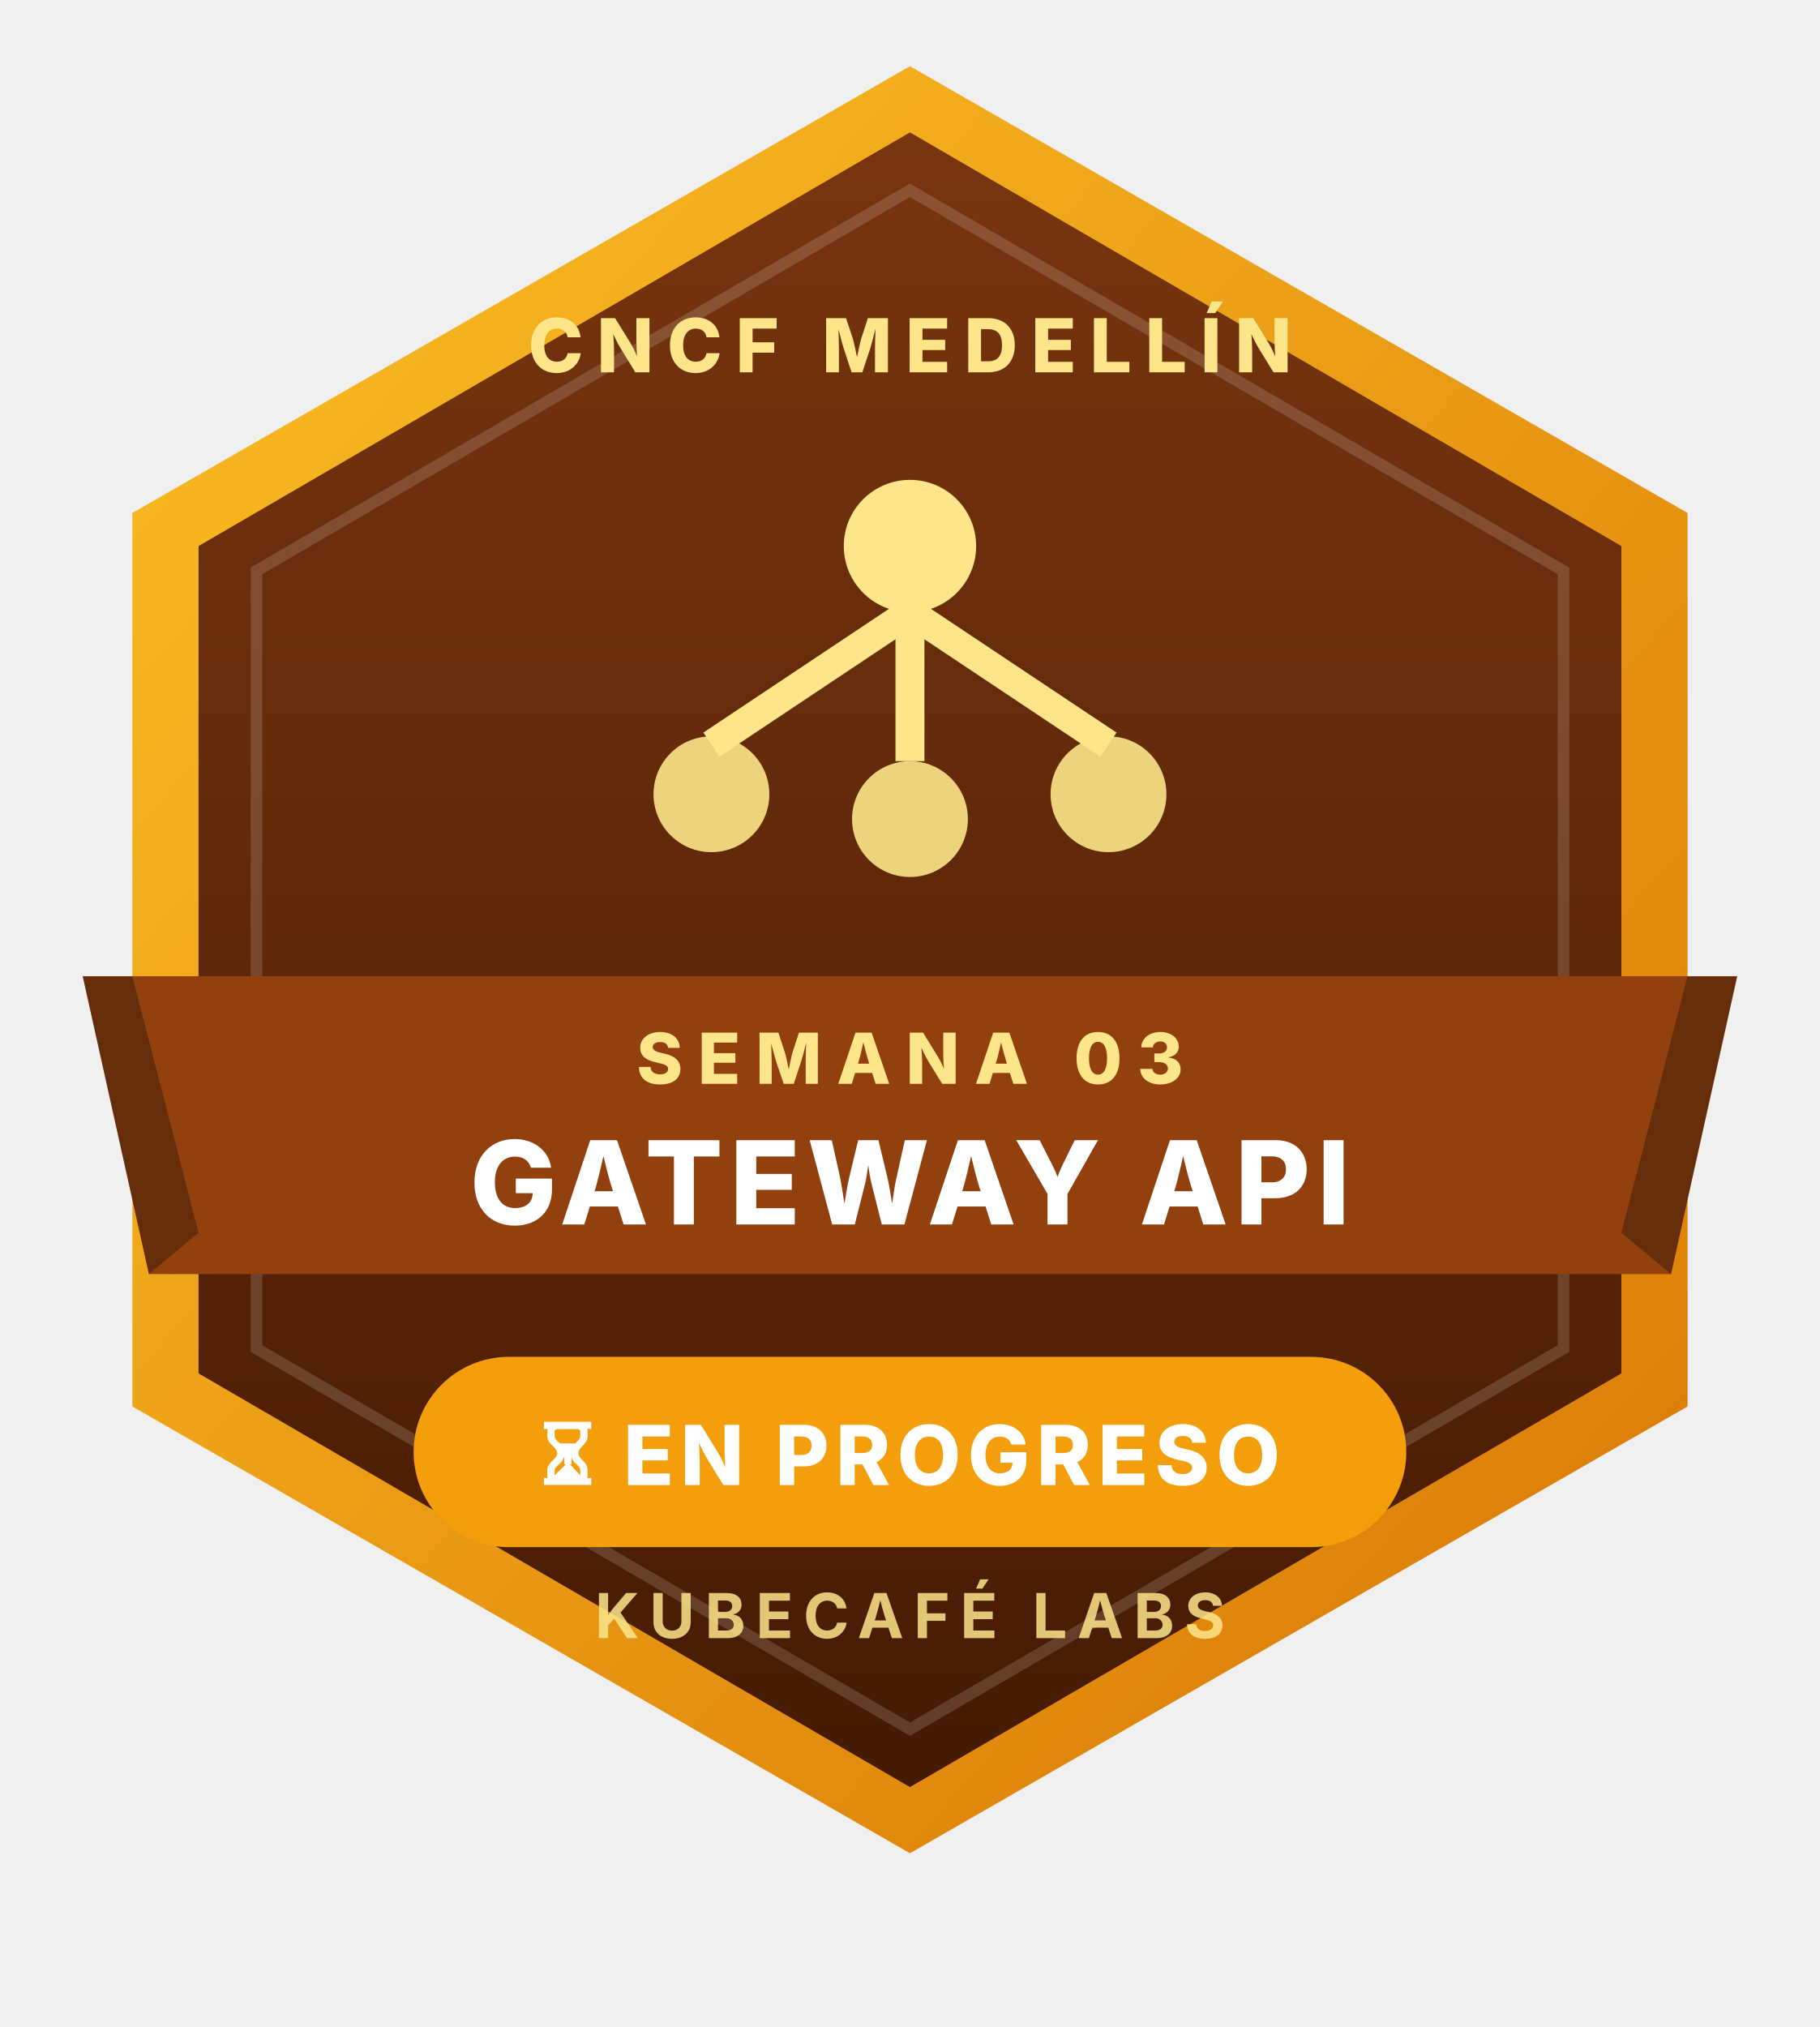
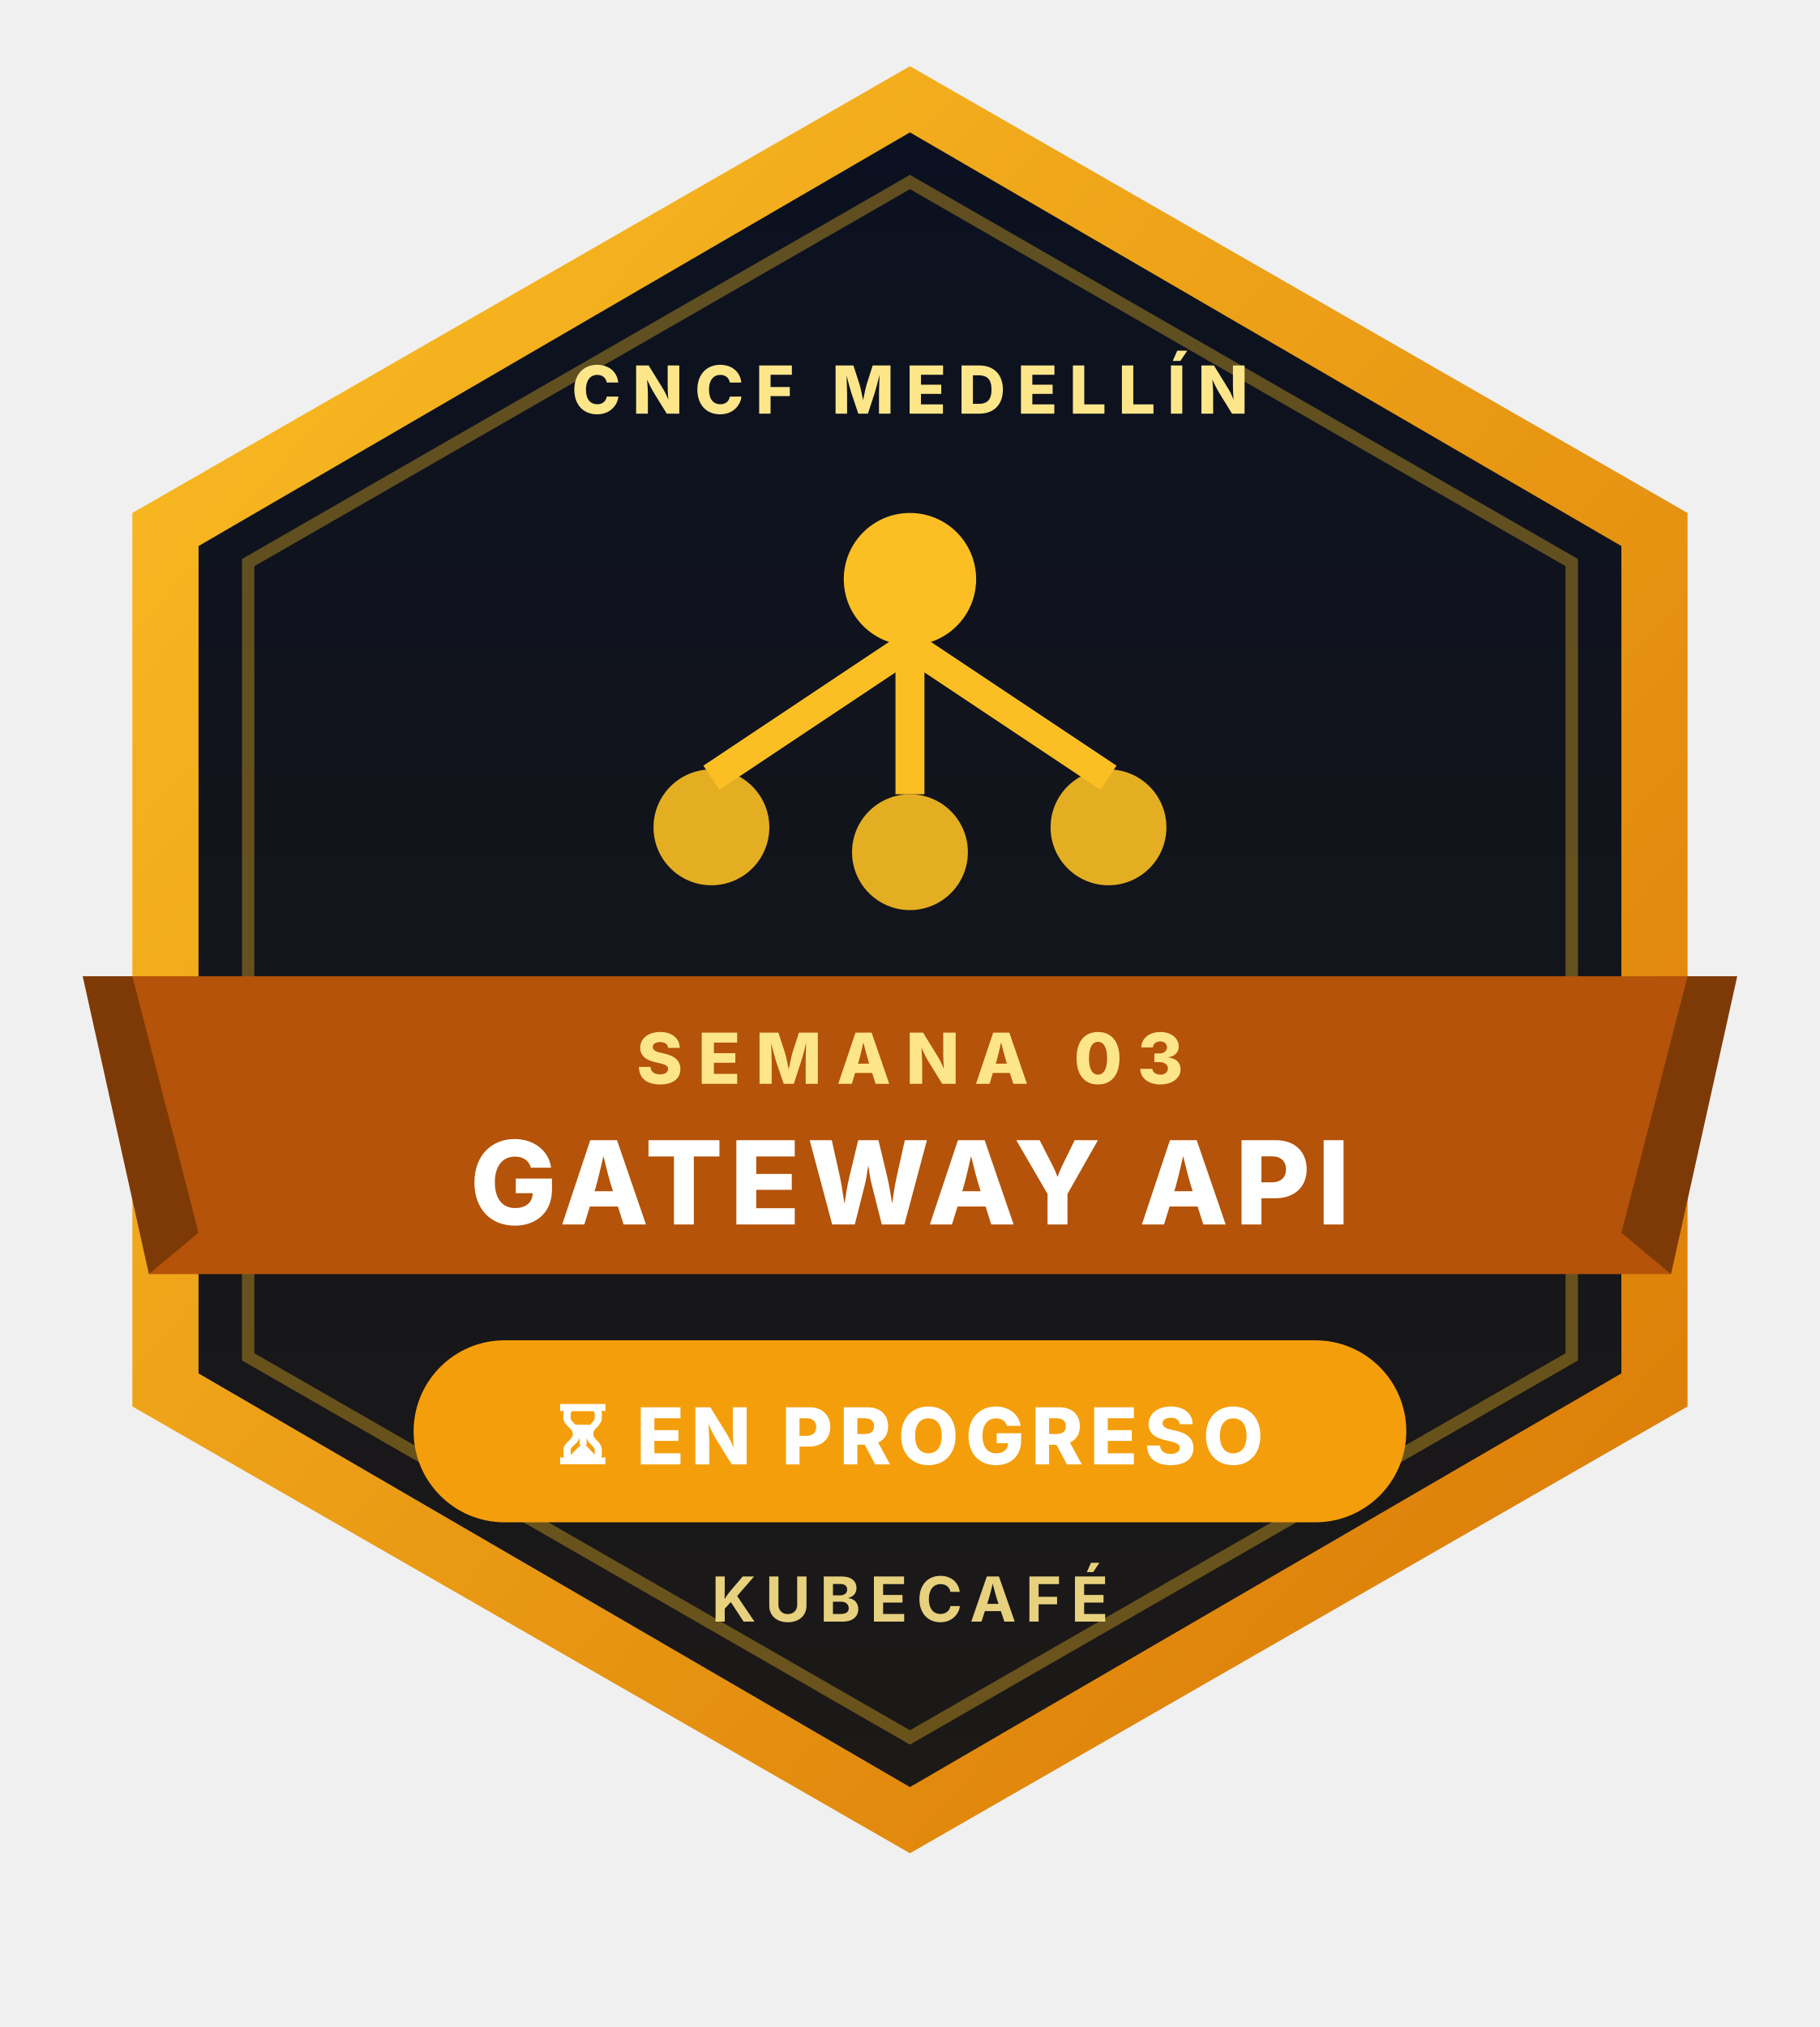
<svg xmlns="http://www.w3.org/2000/svg" viewBox="0 0 220 245" width="220" height="245">
  <defs>
    <linearGradient id="b_semana-03_progreso" x1="0%" y1="0%" x2="100%" y2="100%">
      <stop offset="0%" stop-color="#FBBF24" />
      <stop offset="100%" stop-color="#D97706" />
    </linearGradient>
    <linearGradient id="bg_semana-03_progreso" x1="0%" y1="0%" x2="0%" y2="100%">
-       <stop offset="0%" stop-color="#78350F" />
-       <stop offset="100%" stop-color="#451A03" />
+       <stop offset="0%" stop-color="#0B1120" />
+       <stop offset="100%" stop-color="#1C1917" />
    </linearGradient>
  </defs>
  <g opacity="1">
    <polygon points="110,8 204,62 204,170 110,224 16,170 16,62" fill="url(#b_semana-03_progreso)" />
    <polygon points="110,16 196,66 196,166 110,216 24,166 24,66" fill="url(#bg_semana-03_progreso)" />
-     <polygon points="110,23 189,69 189,163 110,209 31,163 31,69" fill="none" stroke="#FFFFFF" stroke-width="1.4" stroke-opacity="0.15" />
-     <text x="110" y="45" text-anchor="middle" font-family="system-ui,-apple-system,sans-serif" font-size="9" font-weight="800" fill="#FDE68A" letter-spacing="1.6">CNCF MEDELLÍN</text>
-     <g color="#FDE68A">
+     <polygon points="110,22 190,68 190,164 110,210 30,164 30,68" fill="none" stroke="#FBBF24" stroke-width="1.5" stroke-opacity="0.35" />
+     <text x="110" y="50" text-anchor="middle" font-family="system-ui,-apple-system,sans-serif" font-size="8" font-weight="800" fill="#FDE68A" letter-spacing="1.4">CNCF MEDELLÍN</text>
+     <g color="#FBBF24" transform="translate(0, 4)">
      <circle cx="110" cy="66" r="8" fill="currentColor" />
      <circle cx="86" cy="96" r="7" fill="currentColor" opacity="0.9" />
      <circle cx="110" cy="99" r="7" fill="currentColor" opacity="0.9" />
      <circle cx="134" cy="96" r="7" fill="currentColor" opacity="0.9" />
      <line x1="110" y1="74" x2="86" y2="90" stroke="currentColor" stroke-width="3.5" />
      <line x1="110" y1="74" x2="110" y2="92" stroke="currentColor" stroke-width="3.5" />
      <line x1="110" y1="74" x2="134" y2="90" stroke="currentColor" stroke-width="3.5" />
    </g>
-     <polygon points="10,118 210,118 202,154 18,154" fill="#92400E" />
+     <polygon points="10,118 210,118 202,154 18,154" fill="#B45309" />
    <polygon points="10,118 18,154 24,149 16,118" fill="#000000" opacity="0.3" />
    <polygon points="210,118 202,154 196,149 204,118" fill="#000000" opacity="0.3" />
    <text x="110" y="131" text-anchor="middle" font-family="system-ui,-apple-system,sans-serif" font-size="8.5" font-weight="800" fill="#FDE68A" letter-spacing="1.8">SEMANA 03</text>
    <text x="110" y="148" text-anchor="middle" font-family="system-ui,-apple-system,sans-serif" font-size="14" font-weight="800" fill="#FFFFFF" letter-spacing="0.8">GATEWAY API</text>
-     <rect x="50" y="164" width="120" height="23" rx="11.5" fill="#F59E0B" />
-     <text x="110" y="179.5" text-anchor="middle" font-family="system-ui,-apple-system,sans-serif" font-size="10" font-weight="800" fill="#FFFFFF" letter-spacing="0.8">⏳ EN PROGRESO</text>
-     <text x="110" y="198" text-anchor="middle" font-family="system-ui,-apple-system,sans-serif" font-size="7.5" font-weight="700" fill="#FDE68A" opacity="0.85" letter-spacing="1.2">KUBECAFÉ LABS</text>
+     <rect x="50" y="162" width="120" height="22" rx="11" fill="#F59E0B" />
+     <text x="110" y="177" text-anchor="middle" font-family="system-ui,-apple-system,sans-serif" font-size="9.5" font-weight="800" fill="#FFFFFF" letter-spacing="0.8">⏳ EN PROGRESO</text>
+     <text x="110" y="196" text-anchor="middle" font-family="system-ui,-apple-system,sans-serif" font-size="7.5" font-weight="700" fill="#FDE68A" opacity="0.9" letter-spacing="1.1">KUBECAFÉ</text>
  </g>
</svg>
